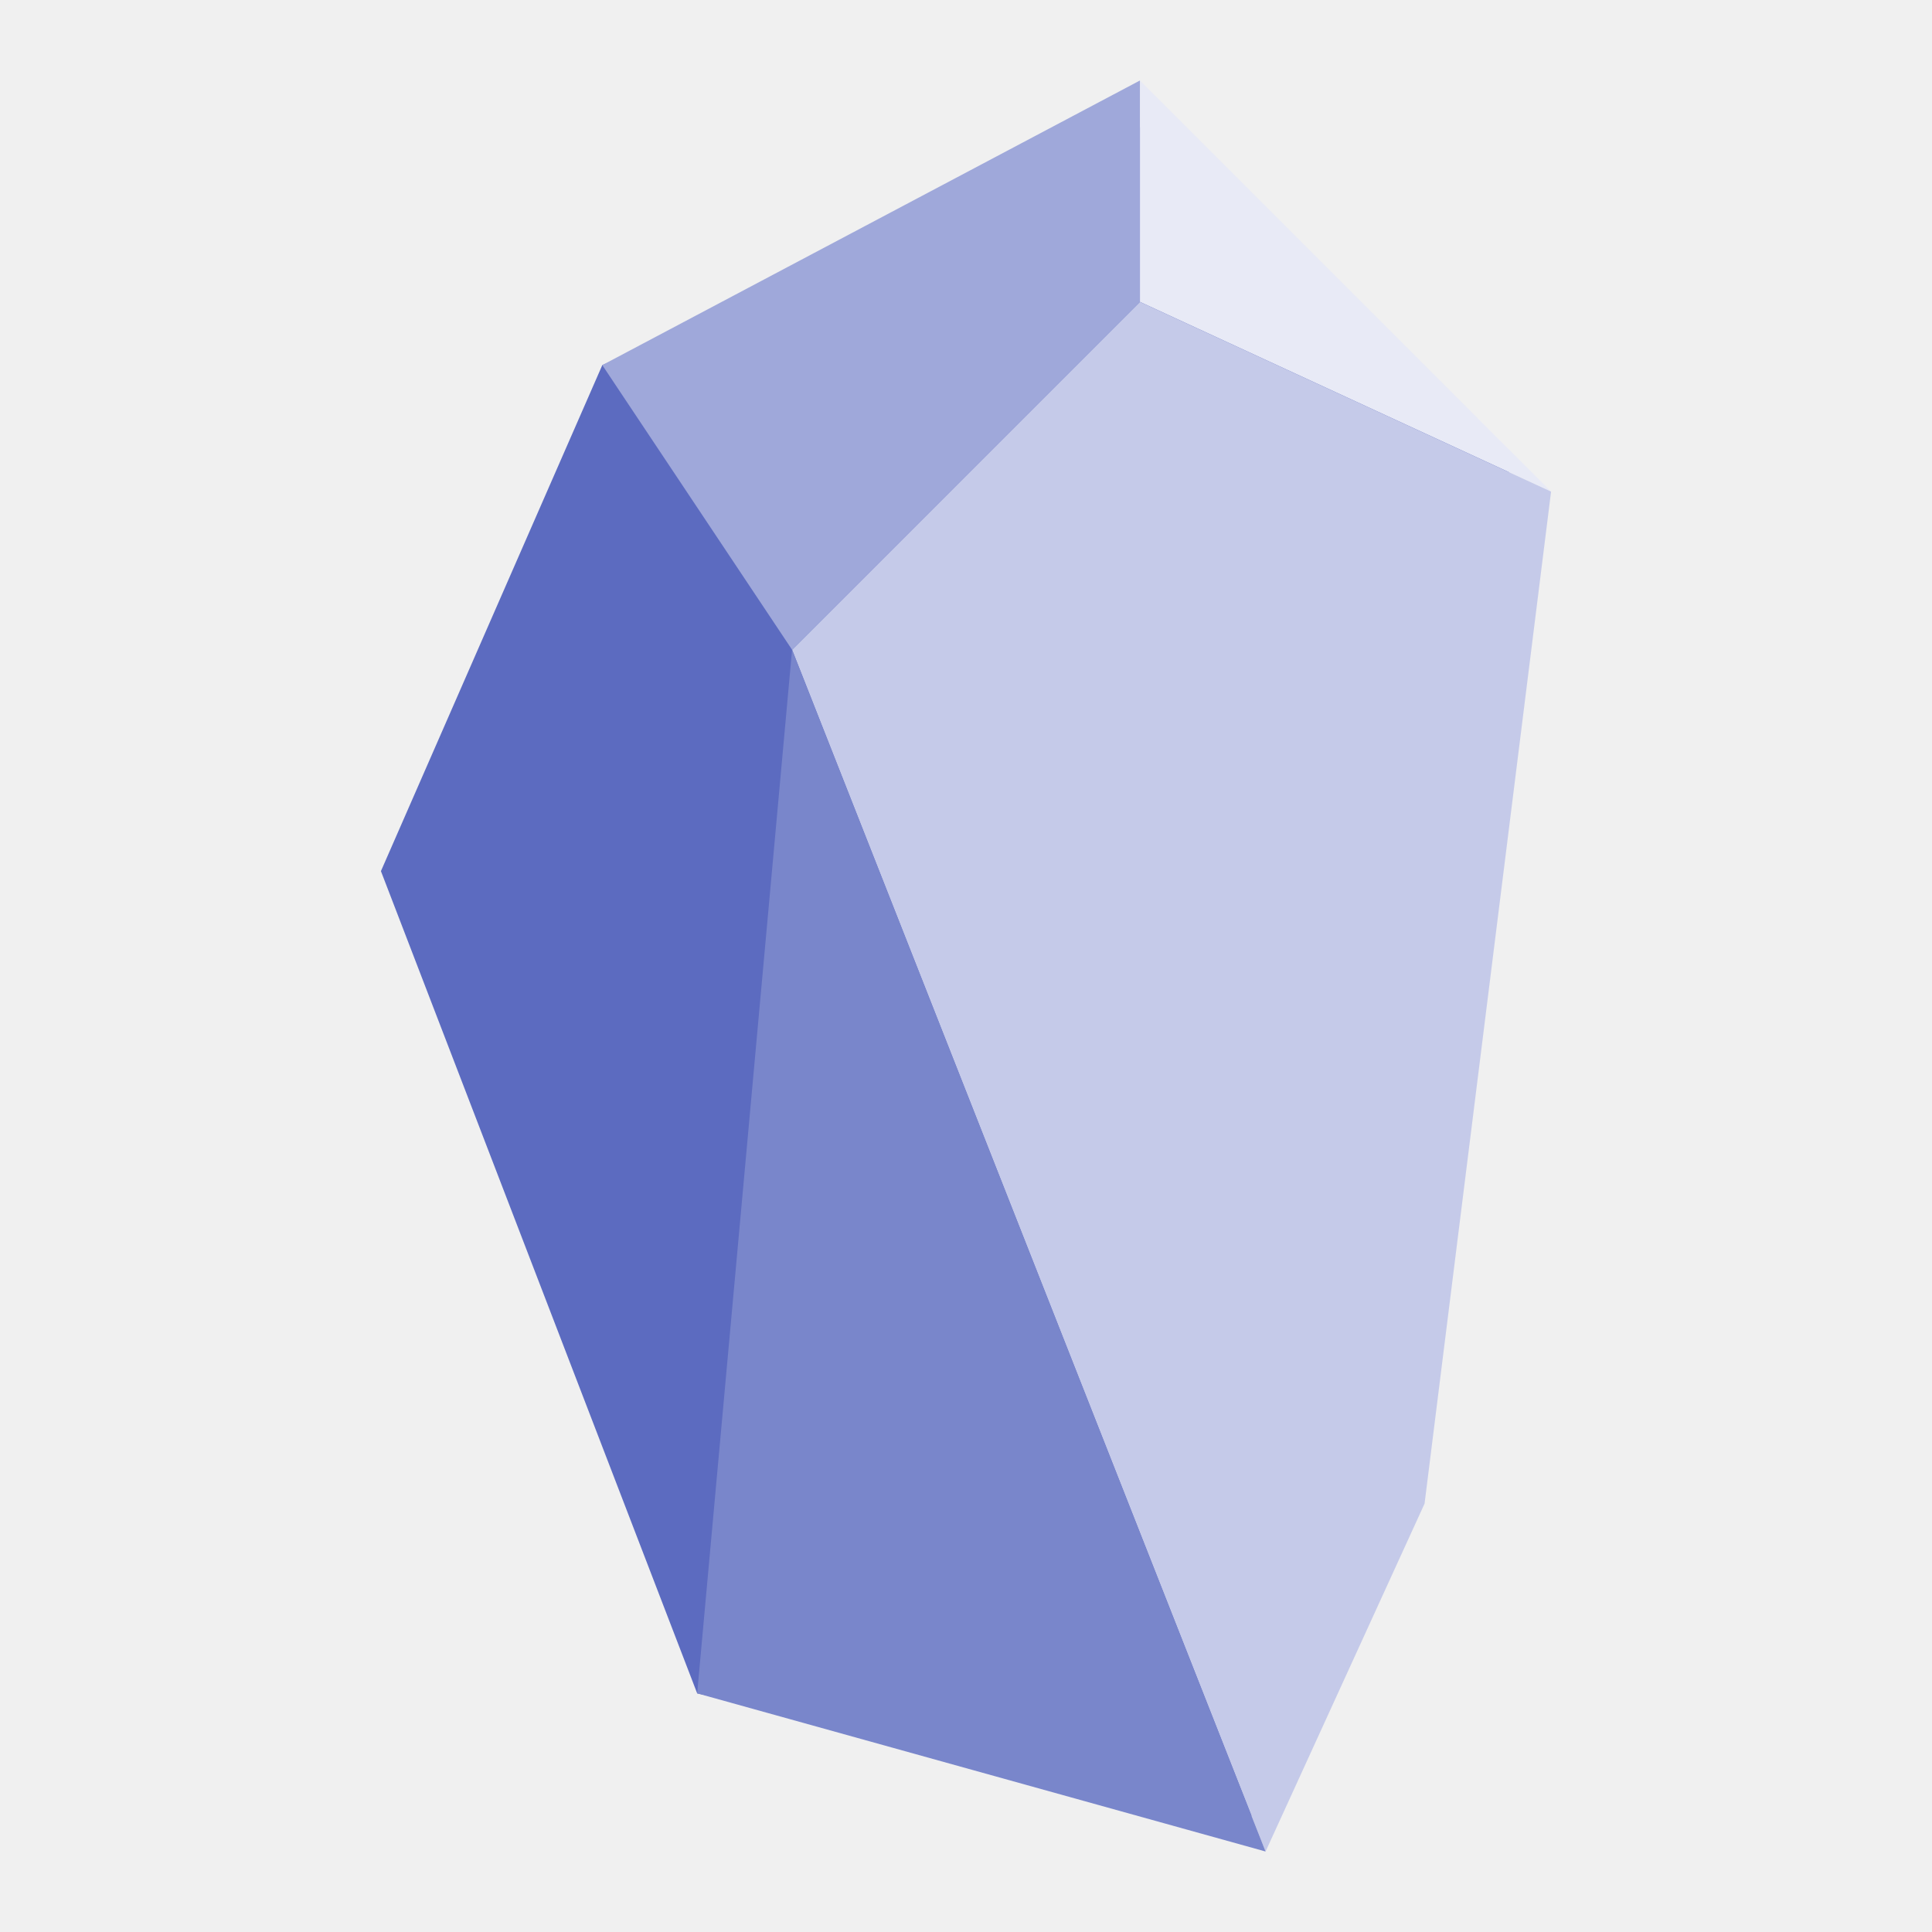
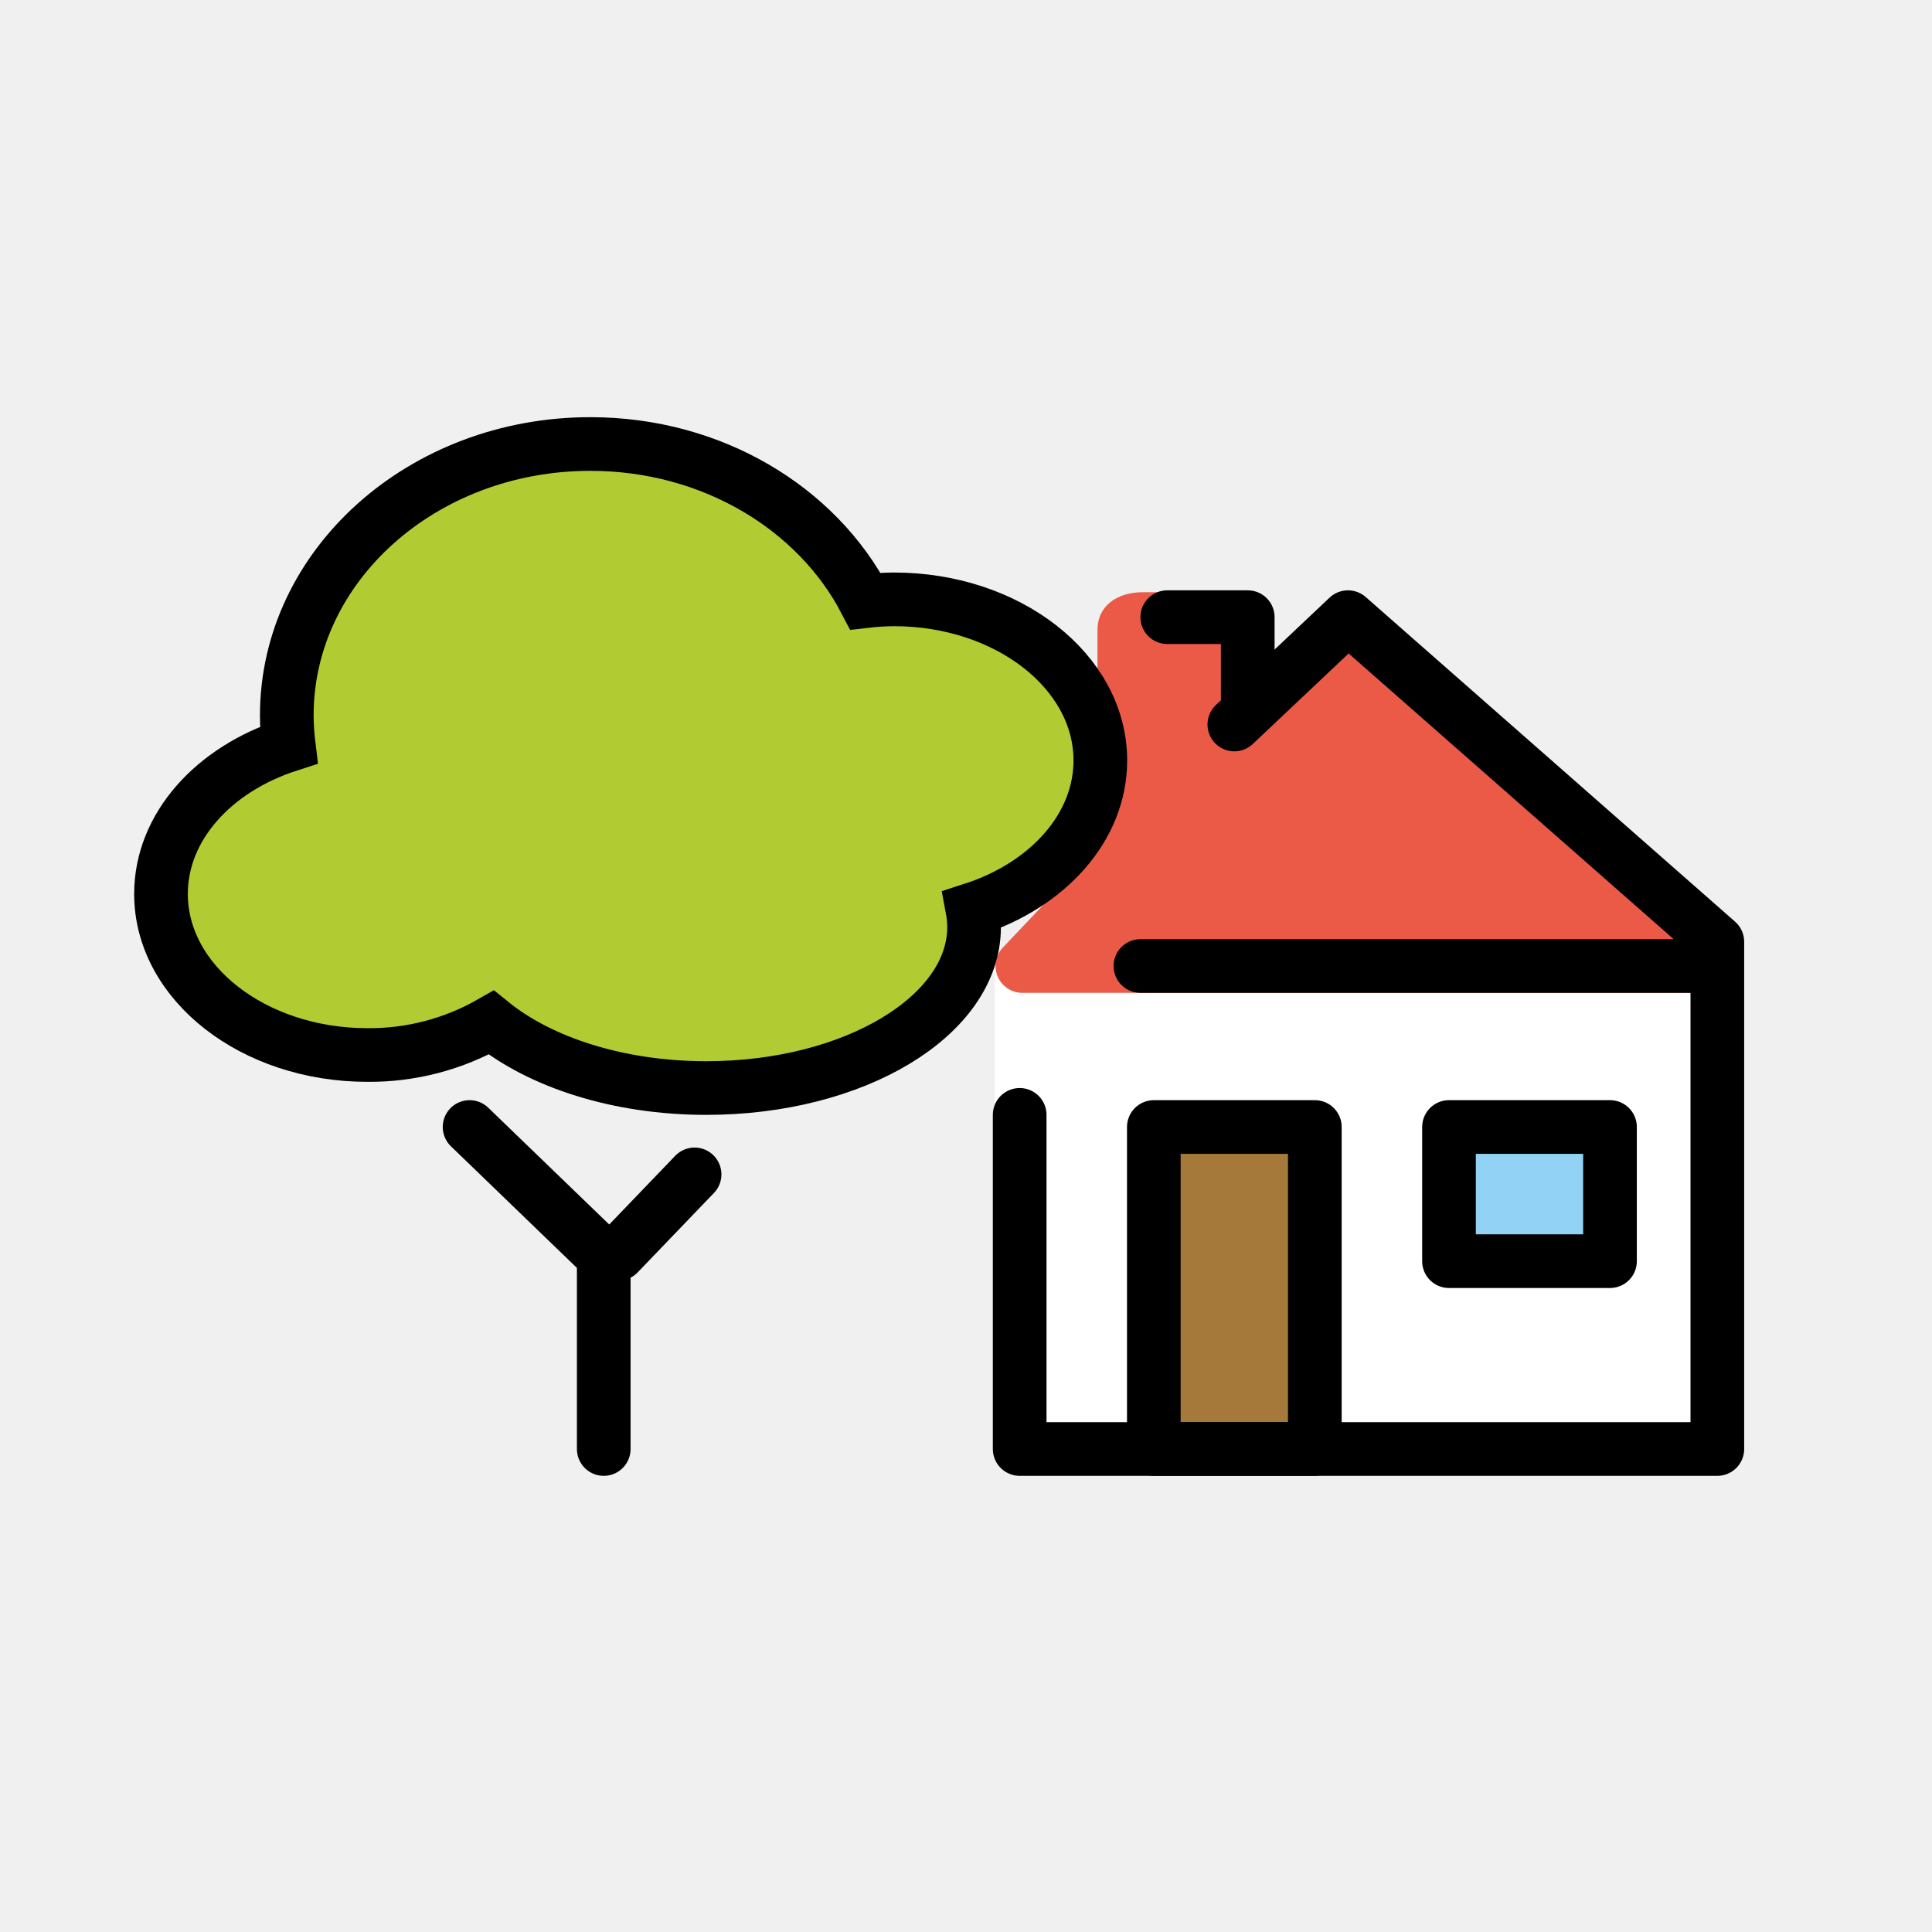
- <svg xmlns="http://www.w3.org/2000/svg" viewBox="0 0 48 48" width="48px" height="48px">
-   <polygon fill="#5c6bc0" points="9.464,21.643 14.964,9.071 28.321,3.155 37.5,11.736 34.25,37.185 31.096,45.118 17.321,42.071" />
-   <polygon fill="#e8eaf6" points="38.536,12.214 28.321,7.5 28.321,2" />
-   <polygon fill="#c5cae9" points="28.321,7.5 19.679,16.143 31.443,46 35.393,37.357 38.536,12.214" />
-   <polygon fill="#9fa8da" points="28.321,7.5 19.679,16.143 14.964,9.071 28.321,2" />
-   <polygon fill="#7986cb" points="17.321,42.071 19.679,16.143 31.443,46" />
+ <svg xmlns="http://www.w3.org/2000/svg" id="emoji" viewBox="0 0 72 72" version="1.1">
+   <g id="color">
+     <rect x="37.075" y="36.053" width="26.884" height="18.114" fill="#FFFFFF" />
+     <polygon fill="#EA5A47" stroke="#EA5A47" stroke-linecap="round" stroke-linejoin="round" stroke-miterlimit="10" stroke-width="2" points="50.235,23.2 38.1,36 63.5,36" />
+     <path fill="#EA5A47" d="M47.3,26l-6.4,6.059v-8.573c0-0.931,0.755-1.416,1.686-1.416h3.028 c0.931,0,1.686,0.485,1.686,1.416C47.3,23.486,47.3,26,47.3,26z" />
+     <rect x="43" y="42" width="6" height="12" fill="#A57939" />
+     <rect x="54" y="42" width="6" height="5" fill="#92D3F5" />
+     <path fill="#B1CC33" d="M41.006,28.339c0-3.312-3.445-6.003-7.694-6.003c-0.355,0.003-0.71,0.025-1.062,0.066 c-1.8-3.455-5.707-5.855-10.25-5.855c-6.248,0-11.312,4.529-11.312,10.114c0.001,0.369,0.025,0.738,0.07,1.104 C7.966,28.666,6,30.81,6,33.314c0,3.312,3.445,6.003,7.694,6.003c1.615,0.014,3.206-0.402,4.614-1.207 c1.818,1.477,4.726,2.438,8.015,2.438c5.511,0,9.978-2.688,9.978-6.003c-0.001-0.219-0.021-0.438-0.061-0.653 C39.036,32.99,41.006,30.845,41.006,28.339z" />
+   </g>
+   <g id="hair" />
+   <g id="skin" />
+   <g id="skin-shadow" />
+   <g id="line">
+     <polyline fill="none" stroke="#000000" stroke-linecap="round" stroke-linejoin="round" stroke-miterlimit="10" stroke-width="2" points="46,27 50.235,23 64,35.098 64,54 38,54 38,41.548" />
+     <rect x="43" y="42" width="6" height="12" fill="none" stroke="#000000" stroke-linecap="round" stroke-linejoin="round" stroke-miterlimit="10" stroke-width="2" />
+     <rect x="54" y="42" width="6" height="5" fill="none" stroke="#000000" stroke-linecap="round" stroke-linejoin="round" stroke-miterlimit="10" stroke-width="2" />
+     <polyline fill="none" stroke="#000000" stroke-linecap="round" stroke-linejoin="round" stroke-miterlimit="10" stroke-width="2" points="43.5,23 46.5,23 46.5,26" />
+     <path fill="none" stroke="#000000" stroke-miterlimit="10" stroke-width="2" d="M31.245,39.34" />
+     <polyline fill="none" stroke="#000000" stroke-linecap="round" stroke-linejoin="round" stroke-width="2" points="22.5,54 22.5,46.827 17.5,42" />
+     <line x1="23.041" x2="25.885" y1="46.727" y2="43.766" fill="none" stroke="#000000" stroke-linecap="round" stroke-linejoin="round" stroke-width="2" />
+     <path fill="none" stroke="#000000" stroke-linecap="round" stroke-miterlimit="10" stroke-width="2" d="M41.006,28.339 c0-3.312-3.445-6.003-7.694-6.003c-0.355,0.003-0.71,0.025-1.062,0.066c-1.8-3.455-5.707-5.855-10.25-5.855 c-6.248,0-11.312,4.529-11.312,10.114c0.001,0.369,0.025,0.738,0.07,1.104C7.966,28.666,6,30.81,6,33.314 c0,3.312,3.445,6.003,7.694,6.003c1.615,0.014,3.206-0.402,4.614-1.207c1.818,1.477,4.726,2.438,8.015,2.438 c5.511,0,9.978-2.688,9.978-6.003c-0.001-0.219-0.021-0.438-0.061-0.653 C39.036,32.99,41.006,30.845,41.006,28.339z" />
+     <line x1="63.5" x2="42.5" y1="36" y2="36" fill="none" stroke="#000000" stroke-linecap="round" stroke-linejoin="round" stroke-miterlimit="10" stroke-width="2" />
+   </g>
</svg>
